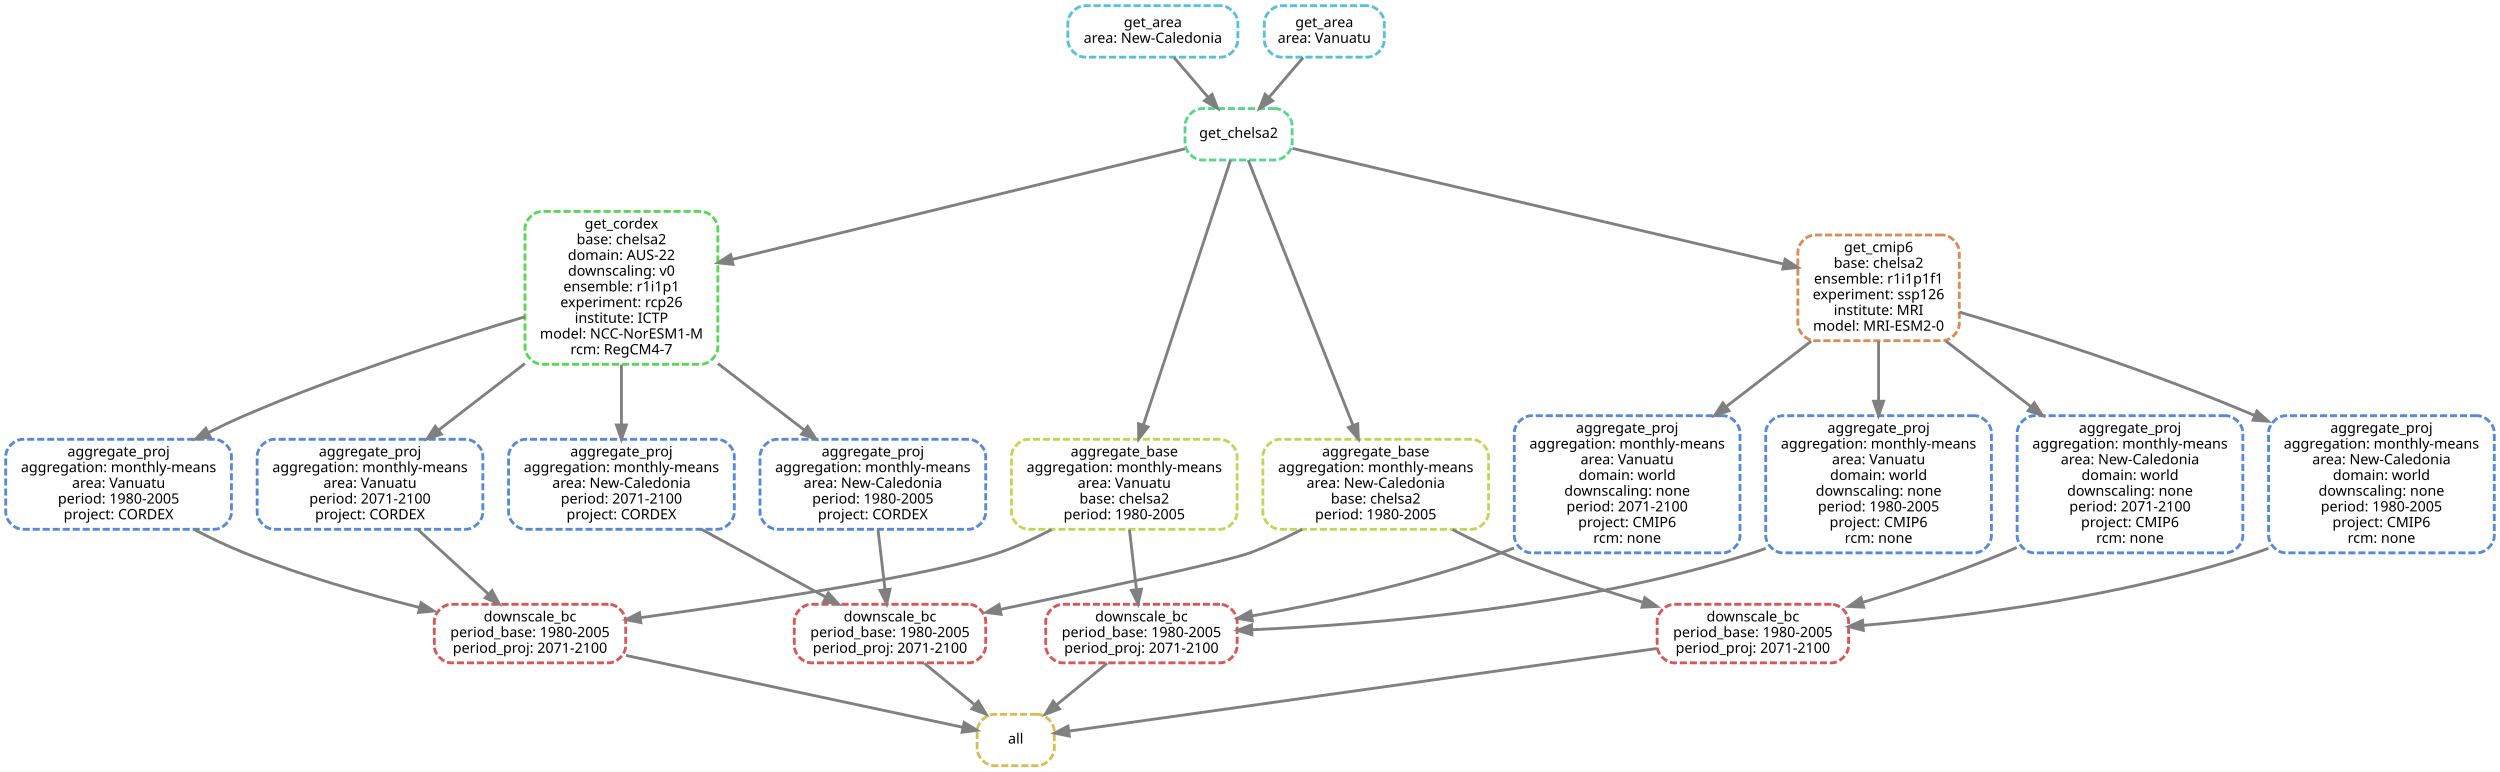
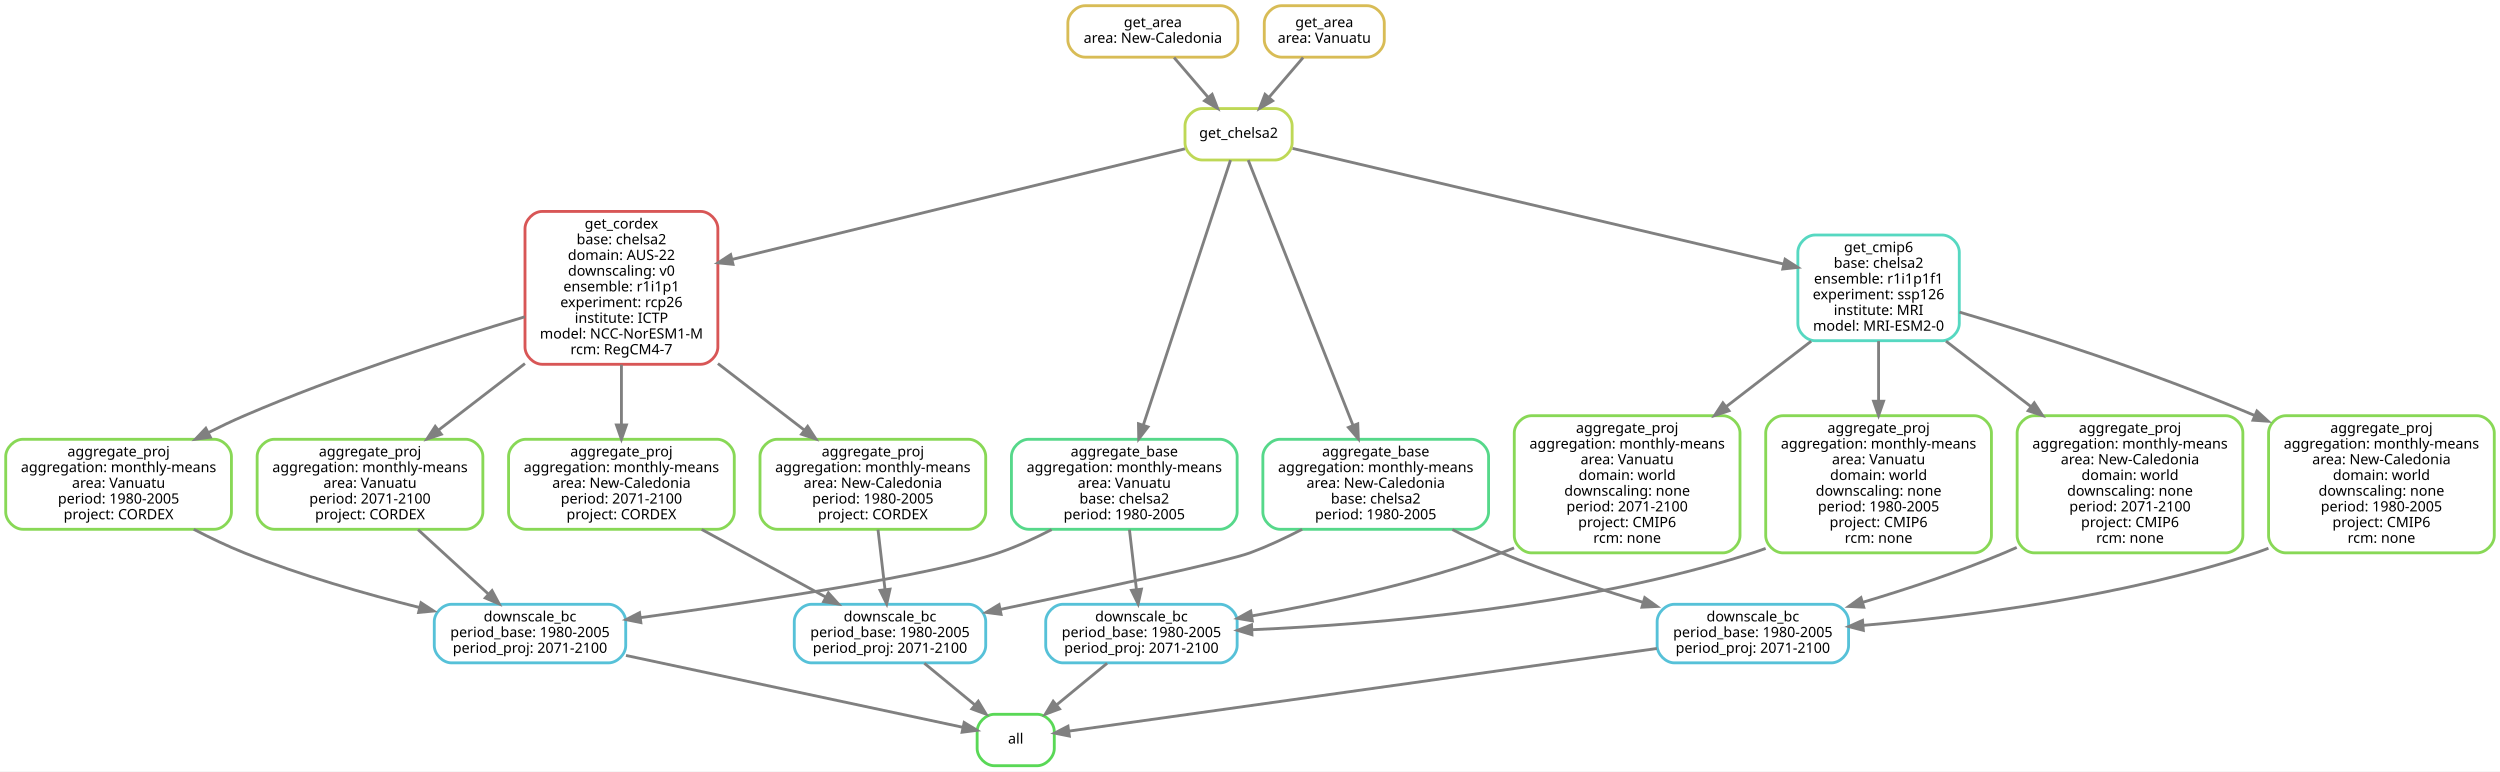
<svg xmlns="http://www.w3.org/2000/svg" width="1750pt" height="540pt" viewBox="0.00 0.00 1750.00 540.00">
  <g id="graph0" class="graph" transform="scale(1 1) rotate(0) translate(4 536)">
    <polygon fill="white" stroke="transparent" points="-4,4 -4,-536 1746,-536 1746,4 -4,4" />
    <g id="node1" class="node">
-       <path fill="none" stroke="#d8bc56" stroke-width="2" stroke-dasharray="5,2" d="M722,-36C722,-36 692,-36 692,-36 686,-36 680,-30 680,-24 680,-24 680,-12 680,-12 680,-6 686,0 692,0 692,0 722,0 722,0 728,0 734,-6 734,-12 734,-12 734,-24 734,-24 734,-30 728,-36 722,-36" />
+       <path fill="none" stroke="#59d856" stroke-width="2" d="M722,-36C722,-36 692,-36 692,-36 686,-36 680,-30 680,-24 680,-24 680,-12 680,-12 680,-6 686,0 692,0 692,0 722,0 722,0 728,0 734,-6 734,-12 734,-12 734,-24 734,-24 734,-30 728,-36 722,-36" />
      <text text-anchor="middle" x="707" y="-15.5" font-family="sans" font-size="10.00">all</text>
    </g>
    <g id="node2" class="node">
-       <path fill="none" stroke="#d85656" stroke-width="2" stroke-dasharray="5,2" d="M674,-113C674,-113 564,-113 564,-113 558,-113 552,-107 552,-101 552,-101 552,-84 552,-84 552,-78 558,-72 564,-72 564,-72 674,-72 674,-72 680,-72 686,-78 686,-84 686,-84 686,-101 686,-101 686,-107 680,-113 674,-113" />
+       <path fill="none" stroke="#56c1d8" stroke-width="2" d="M674,-113C674,-113 564,-113 564,-113 558,-113 552,-107 552,-101 552,-101 552,-84 552,-84 552,-78 558,-72 564,-72 564,-72 674,-72 674,-72 680,-72 686,-78 686,-84 686,-84 686,-101 686,-101 686,-107 680,-113 674,-113" />
      <text text-anchor="middle" x="619" y="-101" font-family="sans" font-size="10.00">downscale_bc</text>
      <text text-anchor="middle" x="619" y="-90" font-family="sans" font-size="10.00">period_base: 1980-2005</text>
      <text text-anchor="middle" x="619" y="-79" font-family="sans" font-size="10.00">period_proj: 2071-2100</text>
    </g>
    <g id="edge1" class="edge">
      <path fill="none" stroke="grey" stroke-width="2" d="M643.05,-71.69C653.94,-62.72 666.9,-52.04 678.3,-42.65" />
      <polygon fill="grey" stroke="grey" stroke-width="2" points="680.78,-45.14 686.27,-36.08 676.33,-39.74 680.78,-45.14" />
    </g>
    <g id="node3" class="node">
-       <path fill="none" stroke="#568ad8" stroke-width="2" stroke-dasharray="5,2" d="M498,-228.5C498,-228.5 364,-228.5 364,-228.5 358,-228.5 352,-222.5 352,-216.5 352,-216.5 352,-177.5 352,-177.5 352,-171.5 358,-165.5 364,-165.5 364,-165.5 498,-165.5 498,-165.5 504,-165.5 510,-171.5 510,-177.5 510,-177.5 510,-216.5 510,-216.5 510,-222.5 504,-228.5 498,-228.5" />
+       <path fill="none" stroke="#88d856" stroke-width="2" d="M498,-228.5C498,-228.5 364,-228.5 364,-228.5 358,-228.5 352,-222.5 352,-216.5 352,-216.5 352,-177.5 352,-177.5 352,-171.5 358,-165.5 364,-165.5 364,-165.5 498,-165.5 498,-165.5 504,-165.5 510,-171.5 510,-177.5 510,-177.5 510,-216.5 510,-216.5 510,-222.5 504,-228.5 498,-228.5" />
      <text text-anchor="middle" x="431" y="-216.5" font-family="sans" font-size="10.00">aggregate_proj</text>
      <text text-anchor="middle" x="431" y="-205.5" font-family="sans" font-size="10.00">aggregation: monthly-means</text>
      <text text-anchor="middle" x="431" y="-194.5" font-family="sans" font-size="10.00">area: New-Caledonia</text>
      <text text-anchor="middle" x="431" y="-183.5" font-family="sans" font-size="10.00">period: 2071-2100</text>
      <text text-anchor="middle" x="431" y="-172.5" font-family="sans" font-size="10.00">project: CORDEX</text>
    </g>
    <g id="edge5" class="edge">
      <path fill="none" stroke="grey" stroke-width="2" d="M487.15,-165.39C514.93,-150.24 548,-132.21 574.07,-118" />
      <polygon fill="grey" stroke="grey" stroke-width="2" points="575.88,-121 582.98,-113.14 572.53,-114.85 575.88,-121" />
    </g>
    <g id="node4" class="node">
-       <path fill="none" stroke="#59d856" stroke-width="2" stroke-dasharray="5,2" d="M486.5,-388C486.5,-388 375.5,-388 375.5,-388 369.5,-388 363.5,-382 363.5,-376 363.5,-376 363.5,-293 363.5,-293 363.5,-287 369.5,-281 375.5,-281 375.5,-281 486.5,-281 486.5,-281 492.5,-281 498.5,-287 498.5,-293 498.5,-293 498.5,-376 498.5,-376 498.5,-382 492.5,-388 486.5,-388" />
+       <path fill="none" stroke="#d85656" stroke-width="2" d="M486.5,-388C486.5,-388 375.5,-388 375.5,-388 369.5,-388 363.5,-382 363.5,-376 363.5,-376 363.5,-293 363.5,-293 363.5,-287 369.5,-281 375.5,-281 375.5,-281 486.5,-281 486.5,-281 492.5,-281 498.5,-287 498.5,-293 498.5,-293 498.5,-376 498.5,-376 498.5,-382 492.5,-388 486.5,-388" />
      <text text-anchor="middle" x="431" y="-376" font-family="sans" font-size="10.00">get_cordex</text>
      <text text-anchor="middle" x="431" y="-365" font-family="sans" font-size="10.00">base: chelsa2</text>
      <text text-anchor="middle" x="431" y="-354" font-family="sans" font-size="10.00">domain: AUS-22</text>
      <text text-anchor="middle" x="431" y="-343" font-family="sans" font-size="10.00">downscaling: v0</text>
      <text text-anchor="middle" x="431" y="-332" font-family="sans" font-size="10.00">ensemble: r1i1p1</text>
      <text text-anchor="middle" x="431" y="-321" font-family="sans" font-size="10.00">experiment: rcp26</text>
      <text text-anchor="middle" x="431" y="-310" font-family="sans" font-size="10.00">institute: ICTP</text>
      <text text-anchor="middle" x="431" y="-299" font-family="sans" font-size="10.00">model: NCC-NorESM1-M</text>
      <text text-anchor="middle" x="431" y="-288" font-family="sans" font-size="10.00">rcm: RegCM4-7</text>
    </g>
    <g id="edge8" class="edge">
      <path fill="none" stroke="grey" stroke-width="2" d="M431,-280.72C431,-266.77 431,-251.92 431,-238.71" />
      <polygon fill="grey" stroke="grey" stroke-width="2" points="434.5,-238.52 431,-228.52 427.5,-238.52 434.5,-238.52" />
    </g>
    <g id="node8" class="node">
-       <path fill="none" stroke="#568ad8" stroke-width="2" stroke-dasharray="5,2" d="M674,-228.5C674,-228.5 540,-228.5 540,-228.5 534,-228.5 528,-222.5 528,-216.5 528,-216.5 528,-177.5 528,-177.5 528,-171.5 534,-165.5 540,-165.5 540,-165.5 674,-165.5 674,-165.5 680,-165.5 686,-171.5 686,-177.5 686,-177.5 686,-216.5 686,-216.5 686,-222.5 680,-228.5 674,-228.5" />
+       <path fill="none" stroke="#88d856" stroke-width="2" d="M674,-228.5C674,-228.5 540,-228.5 540,-228.5 534,-228.5 528,-222.5 528,-216.5 528,-216.5 528,-177.5 528,-177.5 528,-171.5 534,-165.5 540,-165.5 540,-165.5 674,-165.5 674,-165.5 680,-165.5 686,-171.5 686,-177.5 686,-177.5 686,-216.5 686,-216.5 686,-222.5 680,-228.5 674,-228.5" />
      <text text-anchor="middle" x="607" y="-216.5" font-family="sans" font-size="10.00">aggregate_proj</text>
      <text text-anchor="middle" x="607" y="-205.5" font-family="sans" font-size="10.00">aggregation: monthly-means</text>
      <text text-anchor="middle" x="607" y="-194.5" font-family="sans" font-size="10.00">area: New-Caledonia</text>
      <text text-anchor="middle" x="607" y="-183.5" font-family="sans" font-size="10.00">period: 1980-2005</text>
      <text text-anchor="middle" x="607" y="-172.5" font-family="sans" font-size="10.00">project: CORDEX</text>
    </g>
    <g id="edge12" class="edge">
      <path fill="none" stroke="grey" stroke-width="2" d="M498.54,-281.5C518.72,-265.96 540.43,-249.25 559.07,-234.9" />
      <polygon fill="grey" stroke="grey" stroke-width="2" points="561.35,-237.56 567.14,-228.69 557.08,-232.02 561.35,-237.56" />
    </g>
    <g id="node11" class="node">
-       <path fill="none" stroke="#568ad8" stroke-width="2" stroke-dasharray="5,2" d="M322,-228.5C322,-228.5 188,-228.5 188,-228.5 182,-228.5 176,-222.5 176,-216.5 176,-216.5 176,-177.5 176,-177.5 176,-171.5 182,-165.5 188,-165.5 188,-165.5 322,-165.5 322,-165.5 328,-165.5 334,-171.5 334,-177.5 334,-177.5 334,-216.5 334,-216.5 334,-222.5 328,-228.5 322,-228.5" />
+       <path fill="none" stroke="#88d856" stroke-width="2" d="M322,-228.5C322,-228.5 188,-228.5 188,-228.5 182,-228.5 176,-222.5 176,-216.5 176,-216.5 176,-177.5 176,-177.5 176,-171.5 182,-165.5 188,-165.5 188,-165.5 322,-165.5 322,-165.5 328,-165.5 334,-171.5 334,-177.5 334,-177.5 334,-216.5 334,-216.5 334,-222.5 328,-228.5 322,-228.5" />
      <text text-anchor="middle" x="255" y="-216.5" font-family="sans" font-size="10.00">aggregate_proj</text>
      <text text-anchor="middle" x="255" y="-205.5" font-family="sans" font-size="10.00">aggregation: monthly-means</text>
      <text text-anchor="middle" x="255" y="-194.5" font-family="sans" font-size="10.00">area: Vanuatu</text>
      <text text-anchor="middle" x="255" y="-183.5" font-family="sans" font-size="10.00">period: 2071-2100</text>
      <text text-anchor="middle" x="255" y="-172.5" font-family="sans" font-size="10.00">project: CORDEX</text>
    </g>
    <g id="edge17" class="edge">
      <path fill="none" stroke="grey" stroke-width="2" d="M363.46,-281.5C343.28,-265.96 321.57,-249.25 302.93,-234.9" />
      <polygon fill="grey" stroke="grey" stroke-width="2" points="304.92,-232.02 294.86,-228.69 300.65,-237.56 304.92,-232.02" />
    </g>
    <g id="node12" class="node">
-       <path fill="none" stroke="#568ad8" stroke-width="2" stroke-dasharray="5,2" d="M146,-228.5C146,-228.5 12,-228.5 12,-228.5 6,-228.5 0,-222.5 0,-216.5 0,-216.5 0,-177.5 0,-177.5 0,-171.5 6,-165.5 12,-165.5 12,-165.5 146,-165.5 146,-165.5 152,-165.5 158,-171.5 158,-177.5 158,-177.5 158,-216.5 158,-216.5 158,-222.5 152,-228.5 146,-228.5" />
+       <path fill="none" stroke="#88d856" stroke-width="2" d="M146,-228.5C146,-228.5 12,-228.5 12,-228.5 6,-228.5 0,-222.5 0,-216.5 0,-216.5 0,-177.5 0,-177.5 0,-171.5 6,-165.5 12,-165.5 12,-165.5 146,-165.5 146,-165.5 152,-165.5 158,-171.5 158,-177.5 158,-177.5 158,-216.5 158,-216.5 158,-222.5 152,-228.5 146,-228.5" />
      <text text-anchor="middle" x="79" y="-216.5" font-family="sans" font-size="10.00">aggregate_proj</text>
      <text text-anchor="middle" x="79" y="-205.5" font-family="sans" font-size="10.00">aggregation: monthly-means</text>
      <text text-anchor="middle" x="79" y="-194.5" font-family="sans" font-size="10.00">area: Vanuatu</text>
      <text text-anchor="middle" x="79" y="-183.5" font-family="sans" font-size="10.00">period: 1980-2005</text>
      <text text-anchor="middle" x="79" y="-172.5" font-family="sans" font-size="10.00">project: CORDEX</text>
    </g>
    <g id="edge18" class="edge">
      <path fill="none" stroke="grey" stroke-width="2" d="M363.39,-314.25C309.35,-298.05 232.14,-273.08 167,-245 158.71,-241.43 150.14,-237.36 141.76,-233.14" />
      <polygon fill="grey" stroke="grey" stroke-width="2" points="143.25,-229.98 132.76,-228.53 140.06,-236.21 143.25,-229.98" />
    </g>
    <g id="node5" class="node">
-       <path fill="none" stroke="#56d88a" stroke-width="2" stroke-dasharray="5,2" d="M888.5,-460C888.5,-460 837.5,-460 837.5,-460 831.5,-460 825.5,-454 825.5,-448 825.5,-448 825.5,-436 825.5,-436 825.5,-430 831.5,-424 837.5,-424 837.5,-424 888.5,-424 888.5,-424 894.5,-424 900.5,-430 900.5,-436 900.5,-436 900.5,-448 900.5,-448 900.5,-454 894.5,-460 888.5,-460" />
+       <path fill="none" stroke="#bed856" stroke-width="2" d="M888.5,-460C888.5,-460 837.5,-460 837.5,-460 831.5,-460 825.5,-454 825.5,-448 825.5,-448 825.5,-436 825.5,-436 825.5,-430 831.5,-424 837.5,-424 837.5,-424 888.5,-424 888.5,-424 894.5,-424 900.5,-430 900.5,-436 900.5,-436 900.5,-448 900.5,-448 900.5,-454 894.5,-460 888.5,-460" />
      <text text-anchor="middle" x="863" y="-439.5" font-family="sans" font-size="10.00">get_chelsa2</text>
    </g>
    <g id="edge9" class="edge">
      <path fill="none" stroke="grey" stroke-width="2" d="M825.42,-431.82C755.01,-414.63 601.92,-377.24 508.53,-354.43" />
      <polygon fill="grey" stroke="grey" stroke-width="2" points="509.11,-350.97 498.57,-352 507.45,-357.77 509.11,-350.97" />
    </g>
    <g id="node9" class="node">
-       <path fill="none" stroke="#bed856" stroke-width="2" stroke-dasharray="5,2" d="M1026,-228.5C1026,-228.5 892,-228.5 892,-228.5 886,-228.5 880,-222.5 880,-216.5 880,-216.5 880,-177.5 880,-177.5 880,-171.5 886,-165.5 892,-165.5 892,-165.5 1026,-165.5 1026,-165.5 1032,-165.5 1038,-171.5 1038,-177.5 1038,-177.5 1038,-216.5 1038,-216.5 1038,-222.5 1032,-228.5 1026,-228.5" />
+       <path fill="none" stroke="#56d88a" stroke-width="2" d="M1026,-228.5C1026,-228.5 892,-228.5 892,-228.5 886,-228.5 880,-222.5 880,-216.5 880,-216.5 880,-177.5 880,-177.5 880,-171.5 886,-165.5 892,-165.5 892,-165.5 1026,-165.5 1026,-165.5 1032,-165.5 1038,-171.5 1038,-177.5 1038,-177.5 1038,-216.5 1038,-216.5 1038,-222.5 1032,-228.5 1026,-228.5" />
      <text text-anchor="middle" x="959" y="-216.5" font-family="sans" font-size="10.00">aggregate_base</text>
      <text text-anchor="middle" x="959" y="-205.5" font-family="sans" font-size="10.00">aggregation: monthly-means</text>
      <text text-anchor="middle" x="959" y="-194.5" font-family="sans" font-size="10.00">area: New-Caledonia</text>
      <text text-anchor="middle" x="959" y="-183.5" font-family="sans" font-size="10.00">base: chelsa2</text>
      <text text-anchor="middle" x="959" y="-172.5" font-family="sans" font-size="10.00">period: 1980-2005</text>
    </g>
    <g id="edge13" class="edge">
      <path fill="none" stroke="grey" stroke-width="2" d="M869.75,-423.91C884.86,-385.67 921.73,-292.33 943.06,-238.35" />
      <polygon fill="grey" stroke="grey" stroke-width="2" points="946.43,-239.34 946.85,-228.75 939.92,-236.77 946.43,-239.34" />
    </g>
    <g id="node13" class="node">
-       <path fill="none" stroke="#bed856" stroke-width="2" stroke-dasharray="5,2" d="M850,-228.5C850,-228.5 716,-228.5 716,-228.5 710,-228.5 704,-222.5 704,-216.5 704,-216.5 704,-177.5 704,-177.5 704,-171.5 710,-165.5 716,-165.5 716,-165.5 850,-165.5 850,-165.5 856,-165.5 862,-171.5 862,-177.5 862,-177.5 862,-216.5 862,-216.5 862,-222.5 856,-228.5 850,-228.5" />
+       <path fill="none" stroke="#56d88a" stroke-width="2" d="M850,-228.5C850,-228.5 716,-228.5 716,-228.5 710,-228.5 704,-222.5 704,-216.5 704,-216.5 704,-177.5 704,-177.5 704,-171.5 710,-165.5 716,-165.5 716,-165.5 850,-165.5 850,-165.5 856,-165.5 862,-171.5 862,-177.5 862,-177.5 862,-216.5 862,-216.5 862,-222.5 856,-228.5 850,-228.5" />
      <text text-anchor="middle" x="783" y="-216.5" font-family="sans" font-size="10.00">aggregate_base</text>
      <text text-anchor="middle" x="783" y="-205.5" font-family="sans" font-size="10.00">aggregation: monthly-means</text>
      <text text-anchor="middle" x="783" y="-194.5" font-family="sans" font-size="10.00">area: Vanuatu</text>
      <text text-anchor="middle" x="783" y="-183.5" font-family="sans" font-size="10.00">base: chelsa2</text>
      <text text-anchor="middle" x="783" y="-172.5" font-family="sans" font-size="10.00">period: 1980-2005</text>
    </g>
    <g id="edge19" class="edge">
      <path fill="none" stroke="grey" stroke-width="2" d="M857.37,-423.91C844.79,-385.67 814.06,-292.33 796.28,-238.35" />
      <polygon fill="grey" stroke="grey" stroke-width="2" points="799.58,-237.16 793.12,-228.75 792.93,-239.35 799.58,-237.16" />
    </g>
    <g id="node16" class="node">
-       <path fill="none" stroke="#d88d56" stroke-width="2" stroke-dasharray="5,2" d="M1355.5,-371.5C1355.5,-371.5 1266.5,-371.5 1266.5,-371.5 1260.5,-371.5 1254.5,-365.5 1254.5,-359.5 1254.5,-359.5 1254.5,-309.5 1254.5,-309.5 1254.5,-303.5 1260.5,-297.5 1266.5,-297.5 1266.5,-297.5 1355.5,-297.5 1355.5,-297.5 1361.5,-297.5 1367.5,-303.5 1367.5,-309.5 1367.5,-309.5 1367.5,-359.5 1367.5,-359.5 1367.5,-365.5 1361.5,-371.5 1355.5,-371.5" />
+       <path fill="none" stroke="#56d8c1" stroke-width="2" d="M1355.5,-371.5C1355.5,-371.5 1266.5,-371.5 1266.5,-371.5 1260.5,-371.5 1254.5,-365.5 1254.5,-359.5 1254.5,-359.5 1254.5,-309.5 1254.5,-309.5 1254.5,-303.5 1260.5,-297.5 1266.5,-297.5 1266.5,-297.5 1355.5,-297.5 1355.5,-297.5 1361.5,-297.5 1367.5,-303.5 1367.5,-309.5 1367.5,-309.5 1367.5,-359.5 1367.5,-359.5 1367.5,-365.5 1361.5,-371.5 1355.5,-371.5" />
      <text text-anchor="middle" x="1311" y="-359.5" font-family="sans" font-size="10.00">get_cmip6</text>
      <text text-anchor="middle" x="1311" y="-348.5" font-family="sans" font-size="10.00">base: chelsa2</text>
      <text text-anchor="middle" x="1311" y="-337.5" font-family="sans" font-size="10.00">ensemble: r1i1p1f1</text>
      <text text-anchor="middle" x="1311" y="-326.5" font-family="sans" font-size="10.00">experiment: ssp126</text>
      <text text-anchor="middle" x="1311" y="-315.5" font-family="sans" font-size="10.00">institute: MRI</text>
      <text text-anchor="middle" x="1311" y="-304.5" font-family="sans" font-size="10.00">model: MRI-ESM2-0</text>
    </g>
    <g id="edge24" class="edge">
      <path fill="none" stroke="grey" stroke-width="2" d="M900.81,-432.1C976.91,-414.18 1149.39,-373.56 1244.67,-351.12" />
      <polygon fill="grey" stroke="grey" stroke-width="2" points="1245.56,-354.51 1254.49,-348.81 1243.95,-347.69 1245.56,-354.51" />
    </g>
    <g id="node6" class="node">
-       <path fill="none" stroke="#56c1d8" stroke-width="2" stroke-dasharray="5,2" d="M850.5,-532C850.5,-532 755.5,-532 755.5,-532 749.5,-532 743.5,-526 743.5,-520 743.5,-520 743.5,-508 743.5,-508 743.5,-502 749.5,-496 755.5,-496 755.5,-496 850.5,-496 850.5,-496 856.5,-496 862.5,-502 862.5,-508 862.5,-508 862.5,-520 862.5,-520 862.5,-526 856.5,-532 850.5,-532" />
+       <path fill="none" stroke="#d8bc56" stroke-width="2" d="M850.5,-532C850.5,-532 755.5,-532 755.5,-532 749.5,-532 743.5,-526 743.5,-520 743.5,-520 743.5,-508 743.5,-508 743.5,-502 749.5,-496 755.5,-496 755.5,-496 850.5,-496 850.5,-496 856.5,-496 862.5,-502 862.5,-508 862.5,-508 862.5,-520 862.5,-520 862.5,-526 856.5,-532 850.5,-532" />
      <text text-anchor="middle" x="803" y="-517" font-family="sans" font-size="10.00">get_area</text>
      <text text-anchor="middle" x="803" y="-506" font-family="sans" font-size="10.00">area: New-Caledonia</text>
    </g>
    <g id="edge10" class="edge">
      <path fill="none" stroke="grey" stroke-width="2" d="M817.83,-495.7C825.02,-487.3 833.8,-477.07 841.69,-467.86" />
      <polygon fill="grey" stroke="grey" stroke-width="2" points="844.49,-469.97 848.34,-460.1 839.17,-465.42 844.49,-469.97" />
    </g>
    <g id="node7" class="node">
-       <path fill="none" stroke="#56c1d8" stroke-width="2" stroke-dasharray="5,2" d="M953,-532C953,-532 893,-532 893,-532 887,-532 881,-526 881,-520 881,-520 881,-508 881,-508 881,-502 887,-496 893,-496 893,-496 953,-496 953,-496 959,-496 965,-502 965,-508 965,-508 965,-520 965,-520 965,-526 959,-532 953,-532" />
+       <path fill="none" stroke="#d8bc56" stroke-width="2" d="M953,-532C953,-532 893,-532 893,-532 887,-532 881,-526 881,-520 881,-520 881,-508 881,-508 881,-502 887,-496 893,-496 893,-496 953,-496 953,-496 959,-496 965,-502 965,-508 965,-508 965,-520 965,-520 965,-526 959,-532 953,-532" />
      <text text-anchor="middle" x="923" y="-517" font-family="sans" font-size="10.00">get_area</text>
      <text text-anchor="middle" x="923" y="-506" font-family="sans" font-size="10.00">area: Vanuatu</text>
    </g>
    <g id="edge11" class="edge">
      <path fill="none" stroke="grey" stroke-width="2" d="M908.17,-495.7C900.98,-487.3 892.2,-477.07 884.31,-467.86" />
      <polygon fill="grey" stroke="grey" stroke-width="2" points="886.83,-465.42 877.66,-460.1 881.51,-469.97 886.83,-465.42" />
    </g>
    <g id="edge6" class="edge">
      <path fill="none" stroke="grey" stroke-width="2" d="M610.6,-165.25C612.16,-151.94 613.97,-136.42 615.52,-123.23" />
      <polygon fill="grey" stroke="grey" stroke-width="2" points="619,-123.58 616.69,-113.24 612.05,-122.76 619,-123.58" />
    </g>
    <g id="edge7" class="edge">
      <path fill="none" stroke="grey" stroke-width="2" d="M907.51,-165.49C895.79,-159.4 883.19,-153.5 871,-149 854.55,-142.93 763.98,-123.53 696.1,-109.37" />
      <polygon fill="grey" stroke="grey" stroke-width="2" points="696.76,-105.93 686.26,-107.32 695.33,-112.79 696.76,-105.93" />
    </g>
    <g id="node14" class="node">
-       <path fill="none" stroke="#d85656" stroke-width="2" stroke-dasharray="5,2" d="M1278,-113C1278,-113 1168,-113 1168,-113 1162,-113 1156,-107 1156,-101 1156,-101 1156,-84 1156,-84 1156,-78 1162,-72 1168,-72 1168,-72 1278,-72 1278,-72 1284,-72 1290,-78 1290,-84 1290,-84 1290,-101 1290,-101 1290,-107 1284,-113 1278,-113" />
+       <path fill="none" stroke="#56c1d8" stroke-width="2" d="M1278,-113C1278,-113 1168,-113 1168,-113 1162,-113 1156,-107 1156,-101 1156,-101 1156,-84 1156,-84 1156,-78 1162,-72 1168,-72 1168,-72 1278,-72 1278,-72 1284,-72 1290,-78 1290,-84 1290,-84 1290,-101 1290,-101 1290,-107 1284,-113 1278,-113" />
      <text text-anchor="middle" x="1223" y="-101" font-family="sans" font-size="10.00">downscale_bc</text>
      <text text-anchor="middle" x="1223" y="-90" font-family="sans" font-size="10.00">period_base: 1980-2005</text>
      <text text-anchor="middle" x="1223" y="-79" font-family="sans" font-size="10.00">period_proj: 2071-2100</text>
    </g>
    <g id="edge22" class="edge">
      <path fill="none" stroke="grey" stroke-width="2" d="M1012.69,-165.31C1023.85,-159.5 1035.66,-153.77 1047,-149 1078.71,-135.67 1114.79,-123.75 1145.98,-114.42" />
      <polygon fill="grey" stroke="grey" stroke-width="2" points="1147.33,-117.67 1155.93,-111.48 1145.35,-110.95 1147.33,-117.67" />
    </g>
    <g id="node10" class="node">
-       <path fill="none" stroke="#d85656" stroke-width="2" stroke-dasharray="5,2" d="M422,-113C422,-113 312,-113 312,-113 306,-113 300,-107 300,-101 300,-101 300,-84 300,-84 300,-78 306,-72 312,-72 312,-72 422,-72 422,-72 428,-72 434,-78 434,-84 434,-84 434,-101 434,-101 434,-107 428,-113 422,-113" />
+       <path fill="none" stroke="#56c1d8" stroke-width="2" d="M422,-113C422,-113 312,-113 312,-113 306,-113 300,-107 300,-101 300,-101 300,-84 300,-84 300,-78 306,-72 312,-72 312,-72 422,-72 422,-72 428,-72 434,-78 434,-84 434,-84 434,-101 434,-101 434,-107 428,-113 422,-113" />
      <text text-anchor="middle" x="367" y="-101" font-family="sans" font-size="10.00">downscale_bc</text>
      <text text-anchor="middle" x="367" y="-90" font-family="sans" font-size="10.00">period_base: 1980-2005</text>
      <text text-anchor="middle" x="367" y="-79" font-family="sans" font-size="10.00">period_proj: 2071-2100</text>
    </g>
    <g id="edge2" class="edge">
      <path fill="none" stroke="grey" stroke-width="2" d="M434.17,-77.18C504.86,-62.1 613.55,-38.93 670.04,-26.88" />
      <polygon fill="grey" stroke="grey" stroke-width="2" points="670.91,-30.28 679.96,-24.77 669.45,-23.43 670.91,-30.28" />
    </g>
    <g id="edge14" class="edge">
      <path fill="none" stroke="grey" stroke-width="2" d="M288.6,-165.25C304.3,-150.88 322.8,-133.95 337.89,-120.14" />
      <polygon fill="grey" stroke="grey" stroke-width="2" points="340.42,-122.57 345.43,-113.24 335.69,-117.41 340.42,-122.57" />
    </g>
    <g id="edge15" class="edge">
      <path fill="none" stroke="grey" stroke-width="2" d="M131.62,-165.49C143.06,-159.54 155.26,-153.7 167,-149 206.46,-133.21 252.02,-120.19 289.68,-110.73" />
      <polygon fill="grey" stroke="grey" stroke-width="2" points="290.71,-114.09 299.58,-108.29 289.03,-107.29 290.71,-114.09" />
    </g>
    <g id="edge16" class="edge">
      <path fill="none" stroke="grey" stroke-width="2" d="M732.14,-165.28C720.27,-159.12 707.46,-153.25 695,-149 649.81,-133.57 526.16,-114.92 444.25,-103.64" />
      <polygon fill="grey" stroke="grey" stroke-width="2" points="444.61,-100.16 434.23,-102.27 443.66,-107.1 444.61,-100.16" />
    </g>
    <g id="node18" class="node">
-       <path fill="none" stroke="#d85656" stroke-width="2" stroke-dasharray="5,2" d="M850,-113C850,-113 740,-113 740,-113 734,-113 728,-107 728,-101 728,-101 728,-84 728,-84 728,-78 734,-72 740,-72 740,-72 850,-72 850,-72 856,-72 862,-78 862,-84 862,-84 862,-101 862,-101 862,-107 856,-113 850,-113" />
+       <path fill="none" stroke="#56c1d8" stroke-width="2" d="M850,-113C850,-113 740,-113 740,-113 734,-113 728,-107 728,-101 728,-101 728,-84 728,-84 728,-78 734,-72 740,-72 740,-72 850,-72 850,-72 856,-72 862,-78 862,-84 862,-84 862,-101 862,-101 862,-107 856,-113 850,-113" />
      <text text-anchor="middle" x="795" y="-101" font-family="sans" font-size="10.00">downscale_bc</text>
      <text text-anchor="middle" x="795" y="-90" font-family="sans" font-size="10.00">period_base: 1980-2005</text>
      <text text-anchor="middle" x="795" y="-79" font-family="sans" font-size="10.00">period_proj: 2071-2100</text>
    </g>
    <g id="edge28" class="edge">
      <path fill="none" stroke="grey" stroke-width="2" d="M786.6,-165.25C788.16,-151.94 789.97,-136.42 791.52,-123.23" />
      <polygon fill="grey" stroke="grey" stroke-width="2" points="795,-123.58 792.69,-113.24 788.05,-122.76 795,-123.58" />
    </g>
    <g id="edge3" class="edge">
      <path fill="none" stroke="grey" stroke-width="2" d="M1155.81,-82.06C1045.76,-66.6 830.72,-36.38 744.29,-24.24" />
      <polygon fill="grey" stroke="grey" stroke-width="2" points="744.55,-20.74 734.16,-22.82 743.58,-27.67 744.55,-20.74" />
    </g>
    <g id="node15" class="node">
-       <path fill="none" stroke="#568ad8" stroke-width="2" stroke-dasharray="5,2" d="M1554,-245C1554,-245 1420,-245 1420,-245 1414,-245 1408,-239 1408,-233 1408,-233 1408,-161 1408,-161 1408,-155 1414,-149 1420,-149 1420,-149 1554,-149 1554,-149 1560,-149 1566,-155 1566,-161 1566,-161 1566,-233 1566,-233 1566,-239 1560,-245 1554,-245" />
+       <path fill="none" stroke="#88d856" stroke-width="2" d="M1554,-245C1554,-245 1420,-245 1420,-245 1414,-245 1408,-239 1408,-233 1408,-233 1408,-161 1408,-161 1408,-155 1414,-149 1420,-149 1420,-149 1554,-149 1554,-149 1560,-149 1566,-155 1566,-161 1566,-161 1566,-233 1566,-233 1566,-239 1560,-245 1554,-245" />
      <text text-anchor="middle" x="1487" y="-233" font-family="sans" font-size="10.00">aggregate_proj</text>
      <text text-anchor="middle" x="1487" y="-222" font-family="sans" font-size="10.00">aggregation: monthly-means</text>
      <text text-anchor="middle" x="1487" y="-211" font-family="sans" font-size="10.00">area: New-Caledonia</text>
      <text text-anchor="middle" x="1487" y="-200" font-family="sans" font-size="10.00">domain: world</text>
      <text text-anchor="middle" x="1487" y="-189" font-family="sans" font-size="10.00">downscaling: none</text>
      <text text-anchor="middle" x="1487" y="-178" font-family="sans" font-size="10.00">period: 2071-2100</text>
      <text text-anchor="middle" x="1487" y="-167" font-family="sans" font-size="10.00">project: CMIP6</text>
      <text text-anchor="middle" x="1487" y="-156" font-family="sans" font-size="10.00">rcm: none</text>
    </g>
    <g id="edge20" class="edge">
      <path fill="none" stroke="grey" stroke-width="2" d="M1407.7,-152.8C1404.78,-151.48 1401.87,-150.21 1399,-149 1367.29,-135.67 1331.21,-123.75 1300.02,-114.42" />
      <polygon fill="grey" stroke="grey" stroke-width="2" points="1300.65,-110.95 1290.07,-111.48 1298.67,-117.67 1300.65,-110.95" />
    </g>
    <g id="edge23" class="edge">
      <path fill="none" stroke="grey" stroke-width="2" d="M1358.16,-297.19C1376.42,-283.13 1397.69,-266.76 1417.62,-251.41" />
      <polygon fill="grey" stroke="grey" stroke-width="2" points="1419.99,-254.01 1425.78,-245.14 1415.72,-248.46 1419.99,-254.01" />
    </g>
    <g id="node17" class="node">
-       <path fill="none" stroke="#568ad8" stroke-width="2" stroke-dasharray="5,2" d="M1730,-245C1730,-245 1596,-245 1596,-245 1590,-245 1584,-239 1584,-233 1584,-233 1584,-161 1584,-161 1584,-155 1590,-149 1596,-149 1596,-149 1730,-149 1730,-149 1736,-149 1742,-155 1742,-161 1742,-161 1742,-233 1742,-233 1742,-239 1736,-245 1730,-245" />
+       <path fill="none" stroke="#88d856" stroke-width="2" d="M1730,-245C1730,-245 1596,-245 1596,-245 1590,-245 1584,-239 1584,-233 1584,-233 1584,-161 1584,-161 1584,-155 1590,-149 1596,-149 1596,-149 1730,-149 1730,-149 1736,-149 1742,-155 1742,-161 1742,-161 1742,-233 1742,-233 1742,-239 1736,-245 1730,-245" />
      <text text-anchor="middle" x="1663" y="-233" font-family="sans" font-size="10.00">aggregate_proj</text>
      <text text-anchor="middle" x="1663" y="-222" font-family="sans" font-size="10.00">aggregation: monthly-means</text>
      <text text-anchor="middle" x="1663" y="-211" font-family="sans" font-size="10.00">area: New-Caledonia</text>
      <text text-anchor="middle" x="1663" y="-200" font-family="sans" font-size="10.00">domain: world</text>
      <text text-anchor="middle" x="1663" y="-189" font-family="sans" font-size="10.00">downscaling: none</text>
      <text text-anchor="middle" x="1663" y="-178" font-family="sans" font-size="10.00">period: 1980-2005</text>
      <text text-anchor="middle" x="1663" y="-167" font-family="sans" font-size="10.00">project: CMIP6</text>
      <text text-anchor="middle" x="1663" y="-156" font-family="sans" font-size="10.00">rcm: none</text>
    </g>
    <g id="edge25" class="edge">
      <path fill="none" stroke="grey" stroke-width="2" d="M1367.64,-317.51C1419.69,-302.15 1498.83,-277.1 1574.46,-245.07" />
      <polygon fill="grey" stroke="grey" stroke-width="2" points="1575.85,-248.29 1583.67,-241.14 1573.1,-241.85 1575.85,-248.29" />
    </g>
    <g id="node19" class="node">
-       <path fill="none" stroke="#568ad8" stroke-width="2" stroke-dasharray="5,2" d="M1202,-245C1202,-245 1068,-245 1068,-245 1062,-245 1056,-239 1056,-233 1056,-233 1056,-161 1056,-161 1056,-155 1062,-149 1068,-149 1068,-149 1202,-149 1202,-149 1208,-149 1214,-155 1214,-161 1214,-161 1214,-233 1214,-233 1214,-239 1208,-245 1202,-245" />
+       <path fill="none" stroke="#88d856" stroke-width="2" d="M1202,-245C1202,-245 1068,-245 1068,-245 1062,-245 1056,-239 1056,-233 1056,-233 1056,-161 1056,-161 1056,-155 1062,-149 1068,-149 1068,-149 1202,-149 1202,-149 1208,-149 1214,-155 1214,-161 1214,-161 1214,-233 1214,-233 1214,-239 1208,-245 1202,-245" />
      <text text-anchor="middle" x="1135" y="-233" font-family="sans" font-size="10.00">aggregate_proj</text>
      <text text-anchor="middle" x="1135" y="-222" font-family="sans" font-size="10.00">aggregation: monthly-means</text>
      <text text-anchor="middle" x="1135" y="-211" font-family="sans" font-size="10.00">area: Vanuatu</text>
      <text text-anchor="middle" x="1135" y="-200" font-family="sans" font-size="10.00">domain: world</text>
      <text text-anchor="middle" x="1135" y="-189" font-family="sans" font-size="10.00">downscaling: none</text>
      <text text-anchor="middle" x="1135" y="-178" font-family="sans" font-size="10.00">period: 2071-2100</text>
      <text text-anchor="middle" x="1135" y="-167" font-family="sans" font-size="10.00">project: CMIP6</text>
      <text text-anchor="middle" x="1135" y="-156" font-family="sans" font-size="10.00">rcm: none</text>
    </g>
    <g id="edge29" class="edge">
      <path fill="none" stroke="grey" stroke-width="2" d="M1263.84,-297.19C1245.58,-283.13 1224.31,-266.76 1204.38,-251.41" />
      <polygon fill="grey" stroke="grey" stroke-width="2" points="1206.28,-248.46 1196.22,-245.14 1202.01,-254.01 1206.28,-248.46" />
    </g>
    <g id="node20" class="node">
-       <path fill="none" stroke="#568ad8" stroke-width="2" stroke-dasharray="5,2" d="M1378,-245C1378,-245 1244,-245 1244,-245 1238,-245 1232,-239 1232,-233 1232,-233 1232,-161 1232,-161 1232,-155 1238,-149 1244,-149 1244,-149 1378,-149 1378,-149 1384,-149 1390,-155 1390,-161 1390,-161 1390,-233 1390,-233 1390,-239 1384,-245 1378,-245" />
+       <path fill="none" stroke="#88d856" stroke-width="2" d="M1378,-245C1378,-245 1244,-245 1244,-245 1238,-245 1232,-239 1232,-233 1232,-233 1232,-161 1232,-161 1232,-155 1238,-149 1244,-149 1244,-149 1378,-149 1378,-149 1384,-149 1390,-155 1390,-161 1390,-161 1390,-233 1390,-233 1390,-239 1384,-245 1378,-245" />
      <text text-anchor="middle" x="1311" y="-233" font-family="sans" font-size="10.00">aggregate_proj</text>
      <text text-anchor="middle" x="1311" y="-222" font-family="sans" font-size="10.00">aggregation: monthly-means</text>
      <text text-anchor="middle" x="1311" y="-211" font-family="sans" font-size="10.00">area: Vanuatu</text>
      <text text-anchor="middle" x="1311" y="-200" font-family="sans" font-size="10.00">domain: world</text>
      <text text-anchor="middle" x="1311" y="-189" font-family="sans" font-size="10.00">downscaling: none</text>
      <text text-anchor="middle" x="1311" y="-178" font-family="sans" font-size="10.00">period: 1980-2005</text>
      <text text-anchor="middle" x="1311" y="-167" font-family="sans" font-size="10.00">project: CMIP6</text>
      <text text-anchor="middle" x="1311" y="-156" font-family="sans" font-size="10.00">rcm: none</text>
    </g>
    <g id="edge30" class="edge">
      <path fill="none" stroke="grey" stroke-width="2" d="M1311,-297.19C1311,-284.32 1311,-269.51 1311,-255.32" />
      <polygon fill="grey" stroke="grey" stroke-width="2" points="1314.5,-255.14 1311,-245.14 1307.5,-255.14 1314.5,-255.14" />
    </g>
    <g id="edge21" class="edge">
      <path fill="none" stroke="grey" stroke-width="2" d="M1583.91,-152.23C1580.93,-151.07 1577.96,-149.99 1575,-149 1483.4,-118.29 1372.58,-104.4 1300.07,-98.23" />
      <polygon fill="grey" stroke="grey" stroke-width="2" points="1300.35,-94.74 1290.09,-97.41 1299.77,-101.72 1300.35,-94.74" />
    </g>
    <g id="edge4" class="edge">
      <path fill="none" stroke="grey" stroke-width="2" d="M770.95,-71.69C760.06,-62.72 747.1,-52.04 735.7,-42.65" />
      <polygon fill="grey" stroke="grey" stroke-width="2" points="737.67,-39.74 727.73,-36.08 733.22,-45.14 737.67,-39.74" />
    </g>
    <g id="edge26" class="edge">
      <path fill="none" stroke="grey" stroke-width="2" d="M1055.83,-152.46C1052.87,-151.24 1049.92,-150.08 1047,-149 990.07,-127.98 922.82,-113.67 872.12,-104.85" />
      <polygon fill="grey" stroke="grey" stroke-width="2" points="872.66,-101.39 862.21,-103.15 871.48,-108.29 872.66,-101.39" />
    </g>
    <g id="edge27" class="edge">
      <path fill="none" stroke="grey" stroke-width="2" d="M1231.94,-152.13C1228.96,-151 1225.97,-149.95 1223,-149 1104.42,-111.05 959.45,-98.98 872.31,-95.19" />
      <polygon fill="grey" stroke="grey" stroke-width="2" points="872.37,-91.69 862.24,-94.77 872.09,-98.68 872.37,-91.69" />
    </g>
  </g>
</svg>
